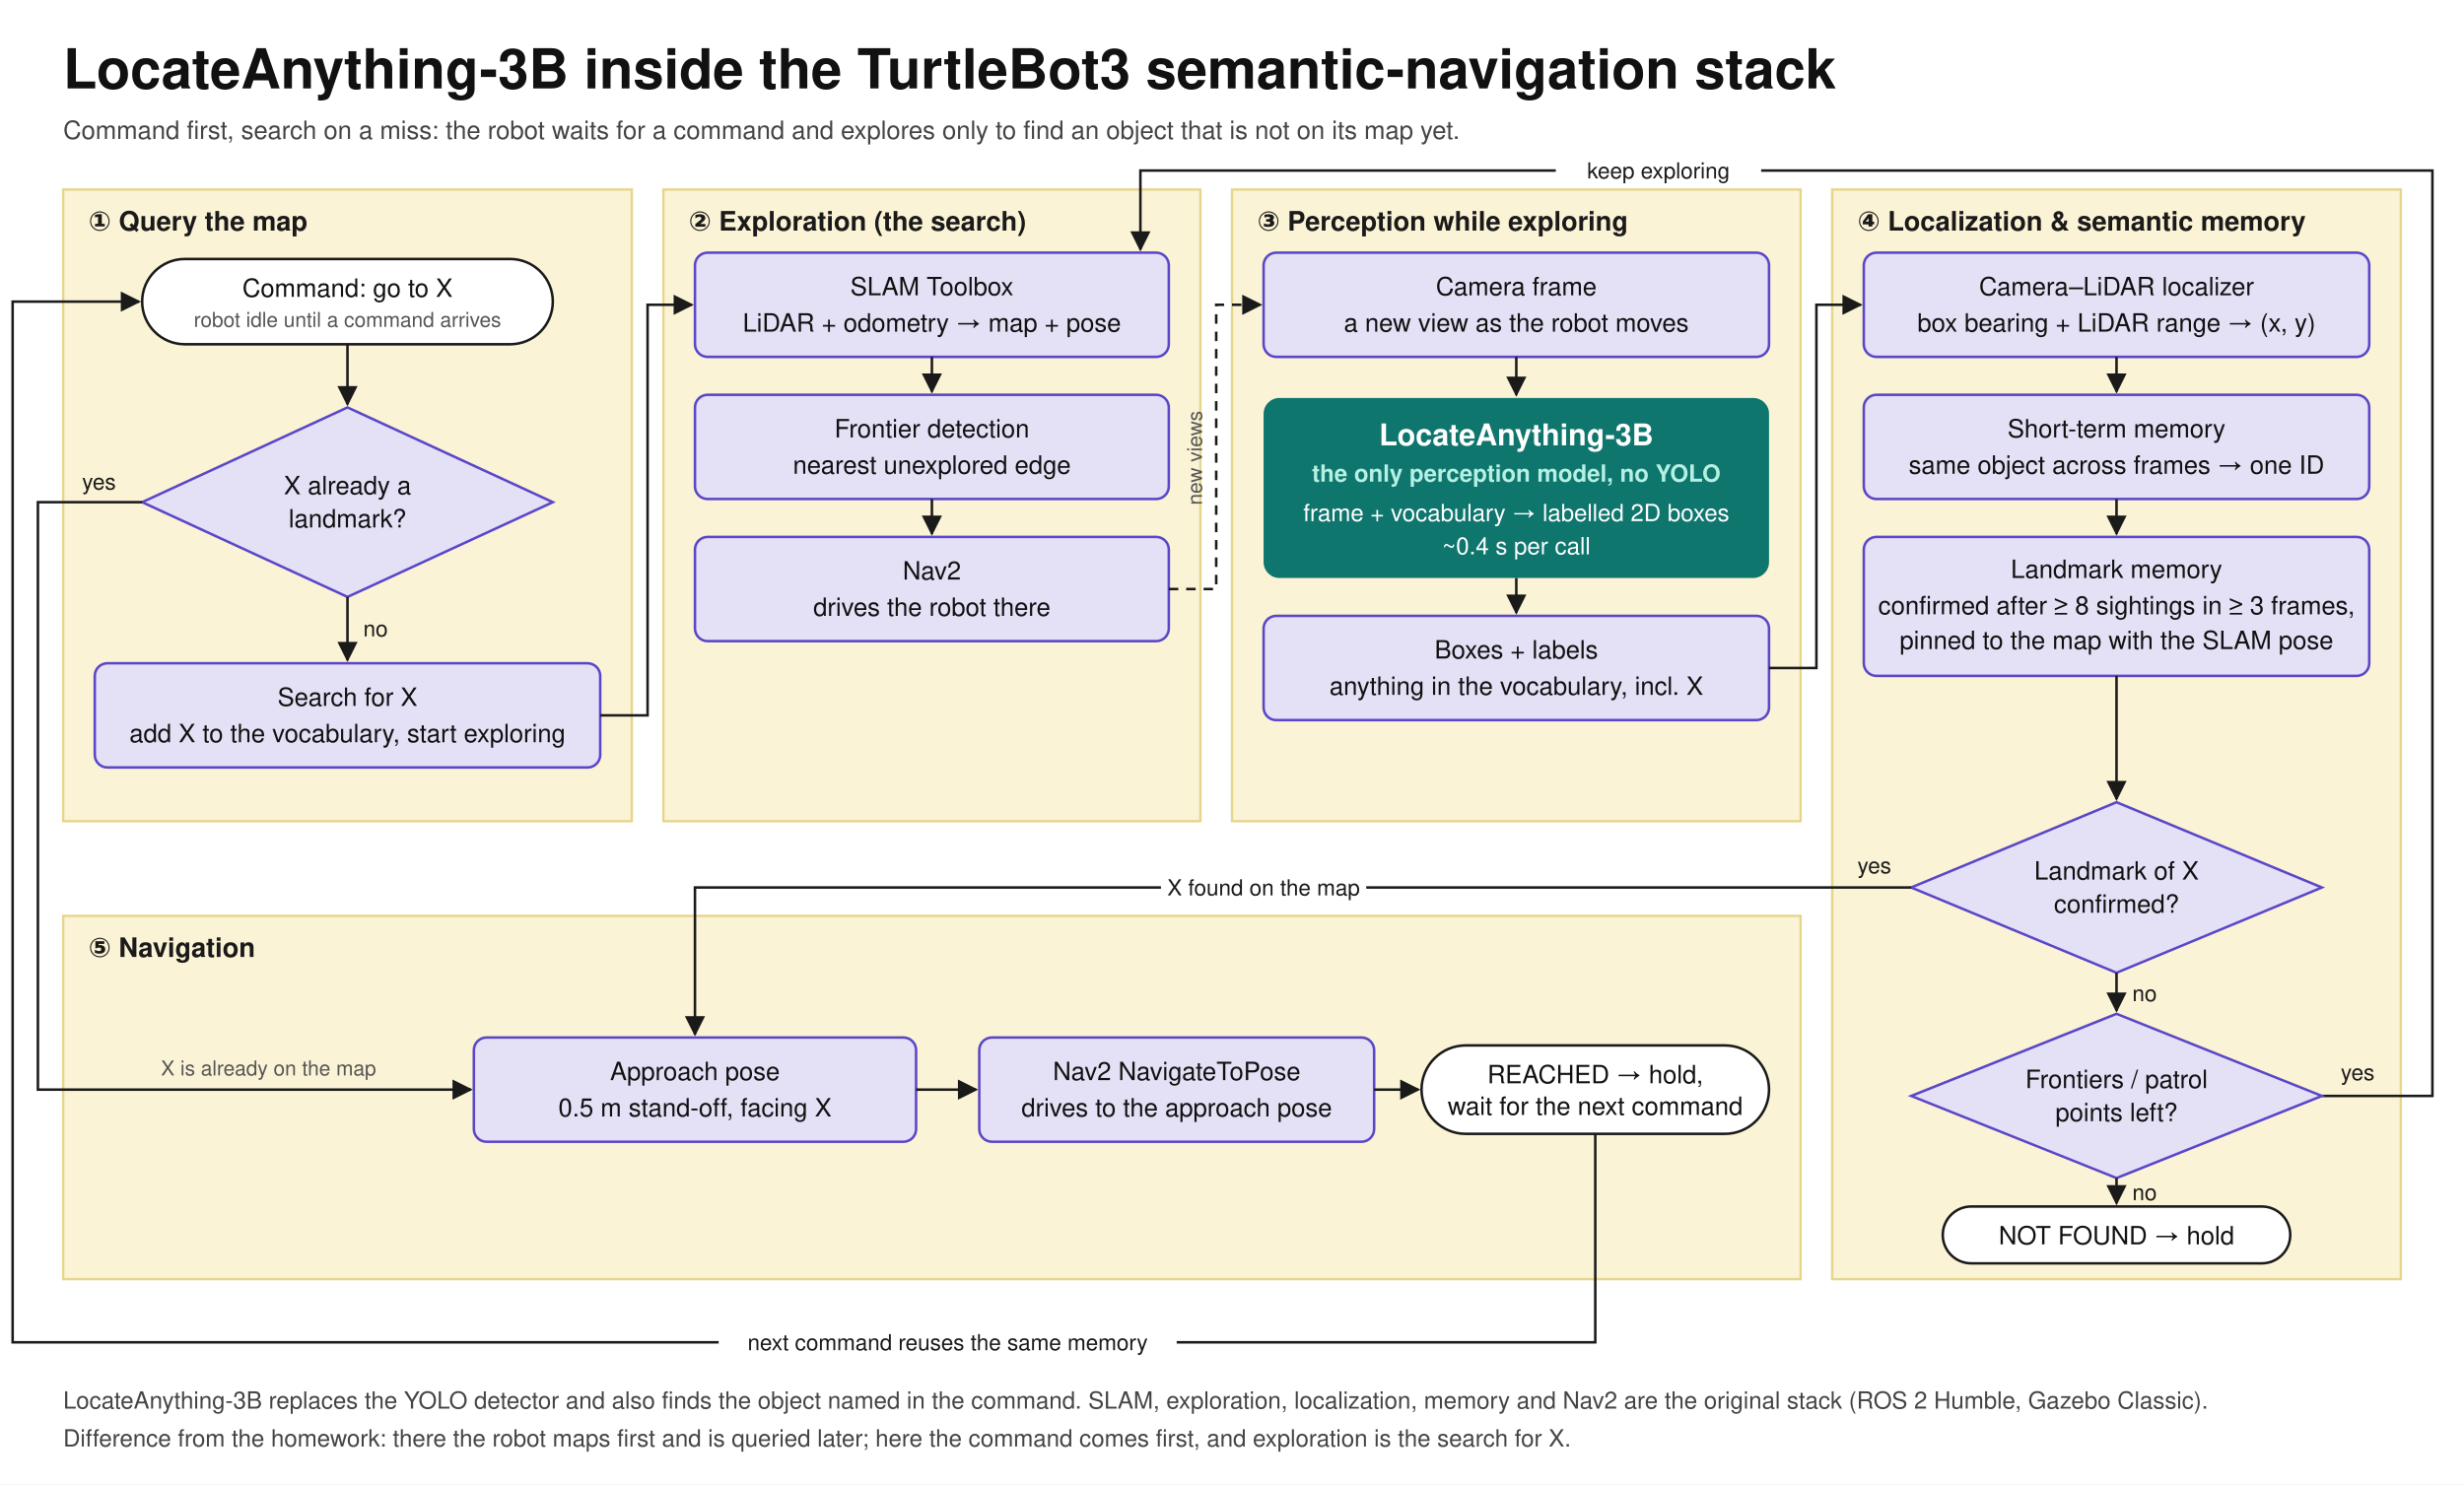
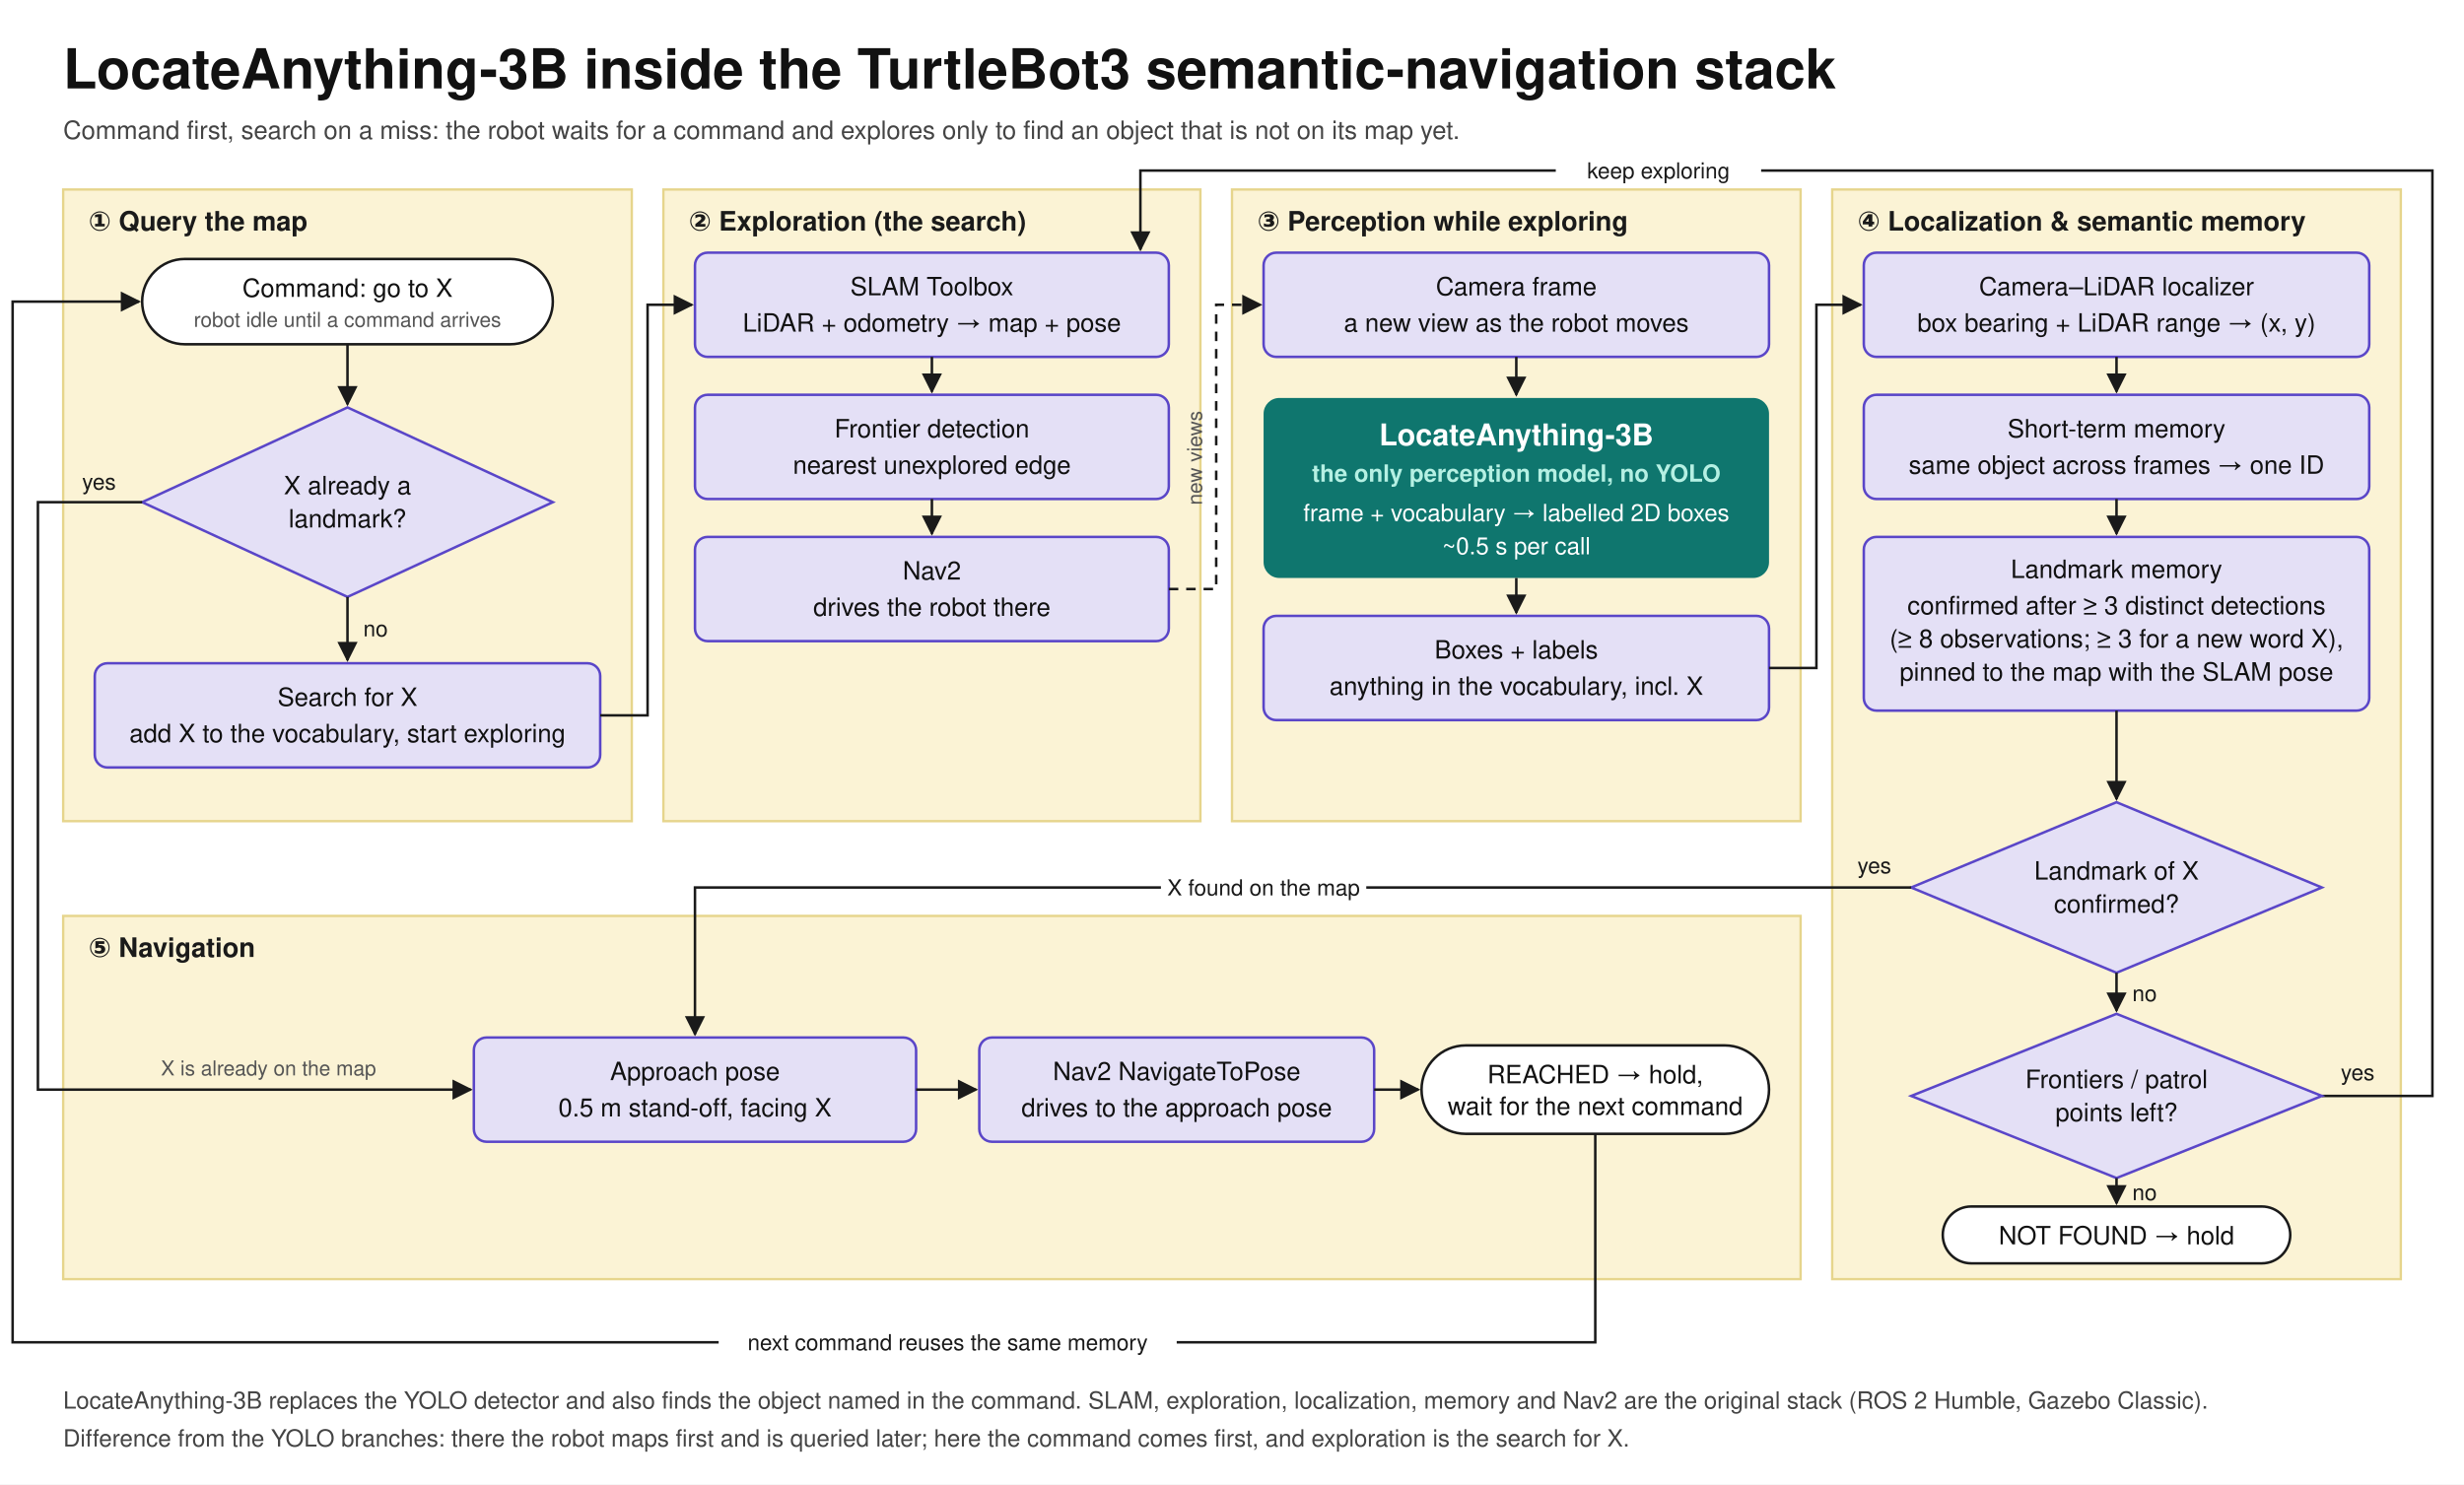
<svg xmlns="http://www.w3.org/2000/svg" viewBox="0 0 1560 940" width="1560" height="940" font-family="Helvetica, Arial, 'DejaVu Sans', sans-serif">
  <defs>
    <marker id="arr" viewBox="0 0 10 10" refX="9" refY="5" markerWidth="8" markerHeight="8" orient="auto-start-reverse">
      <path d="M0,0 L10,5 L0,10 z" fill="#1a1a1a" />
    </marker>
    <style>
      .panel { fill:#FBF3D5; stroke:#E6D58C; stroke-width:1.5; }
      .hdr { font-size:17px; font-weight:700; fill:#1a1a1a; }
      .box { fill:#E4E0F6; stroke:#5A46C8; stroke-width:1.6; }
      .term { fill:#ffffff; stroke:#1a1a1a; stroke-width:1.6; }
      .t { font-size:16px; fill:#111111; text-anchor:middle; }
      .s { font-size:13px; fill:#555555; text-anchor:middle; }
      .lbl { font-size:14px; fill:#1a1a1a; }
      .ln { fill:none; stroke:#1a1a1a; stroke-width:1.6; }
    </style>
  </defs>
  <rect width="1560" height="940" fill="#ffffff" />
  <text x="40" y="56" font-size="35" font-weight="700" fill="#111">LocateAnything-3B inside the TurtleBot3 semantic-navigation stack</text>
  <text x="40" y="88" font-size="16" fill="#444">Command first, search on a miss: the robot waits for a command and explores only to find an object that is not on its map yet.</text>
  <rect class="panel" x="40" y="120" width="360" height="400" />
  <rect class="panel" x="420" y="120" width="340" height="400" />
  <rect class="panel" x="780" y="120" width="360" height="400" />
  <rect class="panel" x="1160" y="120" width="360" height="690" />
  <rect class="panel" x="40" y="580" width="1100" height="230" />
  <text class="hdr" x="56" y="146">① Query the map</text>
  <text class="hdr" x="436" y="146">② Exploration (the search)</text>
  <text class="hdr" x="796" y="146">③ Perception while exploring</text>
  <text class="hdr" x="1176" y="146">④ Localization &amp; semantic memory</text>
  <text class="hdr" x="56" y="606">⑤ Navigation</text>
  <path class="ln" d="M1470,694 H1540 V108 H722 V158" marker-end="url(#arr)" />
  <rect x="985" y="97" width="130" height="22" fill="#ffffff" />
  <text class="lbl" x="1050" y="113" text-anchor="middle">keep exploring</text>
  <text class="lbl" x="1482" y="684">yes</text>
  <path class="ln" d="M1010,718 V850 H8 V191 H88" marker-end="url(#arr)" />
  <rect x="455" y="839" width="290" height="22" fill="#ffffff" />
  <text class="lbl" x="600" y="855" text-anchor="middle">next command reuses the same memory</text>
  <rect class="term" x="90" y="164" width="260" height="54" rx="27" />
  <text class="t" x="220" y="188">Command: go to X</text>
  <text class="s" x="220" y="207">robot idle until a command arrives</text>
  <path class="ln" d="M220,218 V256" marker-end="url(#arr)" />
  <polygon class="box" points="220,258 350,318 220,378 90,318" />
  <text class="t" x="220" y="313">X already a</text>
  <text class="t" x="220" y="334">landmark?</text>
  <path class="ln" d="M220,378 V418" marker-end="url(#arr)" />
  <text class="lbl" x="230" y="403">no</text>
  <rect class="box" x="60" y="420" width="320" height="66" rx="8" />
  <text class="t" x="220" y="447">Search for X</text>
  <text class="t" x="220" y="470" font-size="15">add X to the vocabulary, start exploring</text>
  <path class="ln" d="M90,318 H24 V690 H298" marker-end="url(#arr)" />
  <text class="lbl" x="52" y="310">yes</text>
  <text class="s" x="170" y="681">X is already on the map</text>
  <path class="ln" d="M380,453 H410 V193 H438" marker-end="url(#arr)" />
  <rect class="box" x="440" y="160" width="300" height="66" rx="8" />
  <text class="t" x="590" y="187">SLAM Toolbox</text>
  <text class="t" x="590" y="210">LiDAR + odometry → map + pose</text>
  <path class="ln" d="M590,226 V248" marker-end="url(#arr)" />
  <rect class="box" x="440" y="250" width="300" height="66" rx="8" />
  <text class="t" x="590" y="277">Frontier detection</text>
  <text class="t" x="590" y="300">nearest unexplored edge</text>
  <path class="ln" d="M590,316 V338" marker-end="url(#arr)" />
  <rect class="box" x="440" y="340" width="300" height="66" rx="8" />
  <text class="t" x="590" y="367">Nav2</text>
  <text class="t" x="590" y="390">drives the robot there</text>
  <path class="ln" d="M740,373 H770 V193 H798" stroke-dasharray="6 5" marker-end="url(#arr)" />
  <text class="s" x="766" y="290" transform="rotate(-90 766 290)" dy="-5">new views</text>
  <rect class="box" x="800" y="160" width="320" height="66" rx="8" />
  <text class="t" x="960" y="187">Camera frame</text>
  <text class="t" x="960" y="210">a new view as the robot moves</text>
  <path class="ln" d="M960,226 V250" marker-end="url(#arr)" />
  <rect x="800" y="252" width="320" height="114" rx="10" fill="#0F766E" />
  <text x="960" y="282" font-size="19" font-weight="700" fill="#ffffff" text-anchor="middle">LocateAnything-3B</text>
  <text x="960" y="305" font-size="15" font-weight="700" fill="#B5F0E3" text-anchor="middle">the only perception model, no YOLO</text>
  <text x="960" y="330" font-size="15" fill="#ffffff" text-anchor="middle">frame + vocabulary → labelled 2D boxes</text>
-   <text x="960" y="351" font-size="15" fill="#ffffff" text-anchor="middle">~0.4 s per call</text>
+   <text x="960" y="351" font-size="15" fill="#ffffff" text-anchor="middle">~0.5 s per call</text>
  <path class="ln" d="M960,366 V388" marker-end="url(#arr)" />
  <rect class="box" x="800" y="390" width="320" height="66" rx="8" />
  <text class="t" x="960" y="417">Boxes + labels</text>
  <text class="t" x="960" y="440">anything in the vocabulary, incl. X</text>
  <path class="ln" d="M1120,423 H1150 V193 H1178" marker-end="url(#arr)" />
  <rect class="box" x="1180" y="160" width="320" height="66" rx="8" />
  <text class="t" x="1340" y="187">Camera–LiDAR localizer</text>
  <text class="t" x="1340" y="210">box bearing + LiDAR range → (x, y)</text>
  <path class="ln" d="M1340,226 V248" marker-end="url(#arr)" />
  <rect class="box" x="1180" y="250" width="320" height="66" rx="8" />
  <text class="t" x="1340" y="277">Short-term memory</text>
  <text class="t" x="1340" y="300">same object across frames → one ID</text>
  <path class="ln" d="M1340,316 V338" marker-end="url(#arr)" />
-   <rect class="box" x="1180" y="340" width="320" height="88" rx="8" />
+   <rect class="box" x="1180" y="340" width="320" height="110" rx="8" />
  <text class="t" x="1340" y="366">Landmark memory</text>
-   <text class="t" x="1340" y="389" font-size="15">confirmed after ≥ 8 sightings in ≥ 3 frames,</text>
-   <text class="t" x="1340" y="411" font-size="15">pinned to the map with the SLAM pose</text>
-   <path class="ln" d="M1340,428 V506" marker-end="url(#arr)" />
+   <text class="t" x="1340" y="389" font-size="14">confirmed after ≥ 3 distinct detections</text>
+   <text class="t" x="1340" y="410" font-size="14">(≥ 8 observations; ≥ 3 for a new word X),</text>
+   <text class="t" x="1340" y="431" font-size="14">pinned to the map with the SLAM pose</text>
+   <path class="ln" d="M1340,450 V506" marker-end="url(#arr)" />
  <polygon class="box" points="1340,508 1470,562 1340,616 1210,562" />
  <text class="t" x="1340" y="557">Landmark of X</text>
  <text class="t" x="1340" y="578">confirmed?</text>
  <path class="ln" d="M1340,616 V640" marker-end="url(#arr)" />
  <text class="lbl" x="1350" y="634">no</text>
  <polygon class="box" points="1340,642 1470,694 1340,746 1210,694" />
  <text class="t" x="1340" y="689">Frontiers / patrol</text>
  <text class="t" x="1340" y="710">points left?</text>
  <path class="ln" d="M1340,746 V762" marker-end="url(#arr)" />
  <text class="lbl" x="1350" y="760">no</text>
  <rect class="term" x="1230" y="764" width="220" height="36" rx="18" />
  <text class="t" x="1340" y="788">NOT FOUND → hold</text>
  <path class="ln" d="M1210,562 H440 V655" marker-end="url(#arr)" />
  <text class="lbl" x="1176" y="553">yes</text>
  <rect x="735" y="551" width="130" height="22" fill="#ffffff" />
  <text class="lbl" x="800" y="567" text-anchor="middle">X found on the map</text>
  <rect class="box" x="300" y="657" width="280" height="66" rx="8" />
  <text class="t" x="440" y="684">Approach pose</text>
  <text class="t" x="440" y="707">0.5 m stand-off, facing X</text>
  <path class="ln" d="M580,690 H618" marker-end="url(#arr)" />
  <rect class="box" x="620" y="657" width="250" height="66" rx="8" />
  <text class="t" x="745" y="684">Nav2 NavigateToPose</text>
  <text class="t" x="745" y="707">drives to the approach pose</text>
  <path class="ln" d="M870,690 H898" marker-end="url(#arr)" />
  <rect class="term" x="900" y="662" width="220" height="56" rx="28" />
  <text class="t" x="1010" y="686">REACHED → hold,</text>
  <text class="t" x="1010" y="706">wait for the next command</text>
  <text x="40" y="892" font-size="15" fill="#444">LocateAnything-3B replaces the YOLO detector and also finds the object named in the command. SLAM, exploration, localization, memory and Nav2 are the original stack (ROS 2 Humble, Gazebo Classic).</text>
-   <text x="40" y="916" font-size="15" fill="#444">Difference from the homework: there the robot maps first and is queried later; here the command comes first, and exploration is the search for X.</text>
+   <text x="40" y="916" font-size="15" fill="#444">Difference from the YOLO branches: there the robot maps first and is queried later; here the command comes first, and exploration is the search for X.</text>
</svg>
